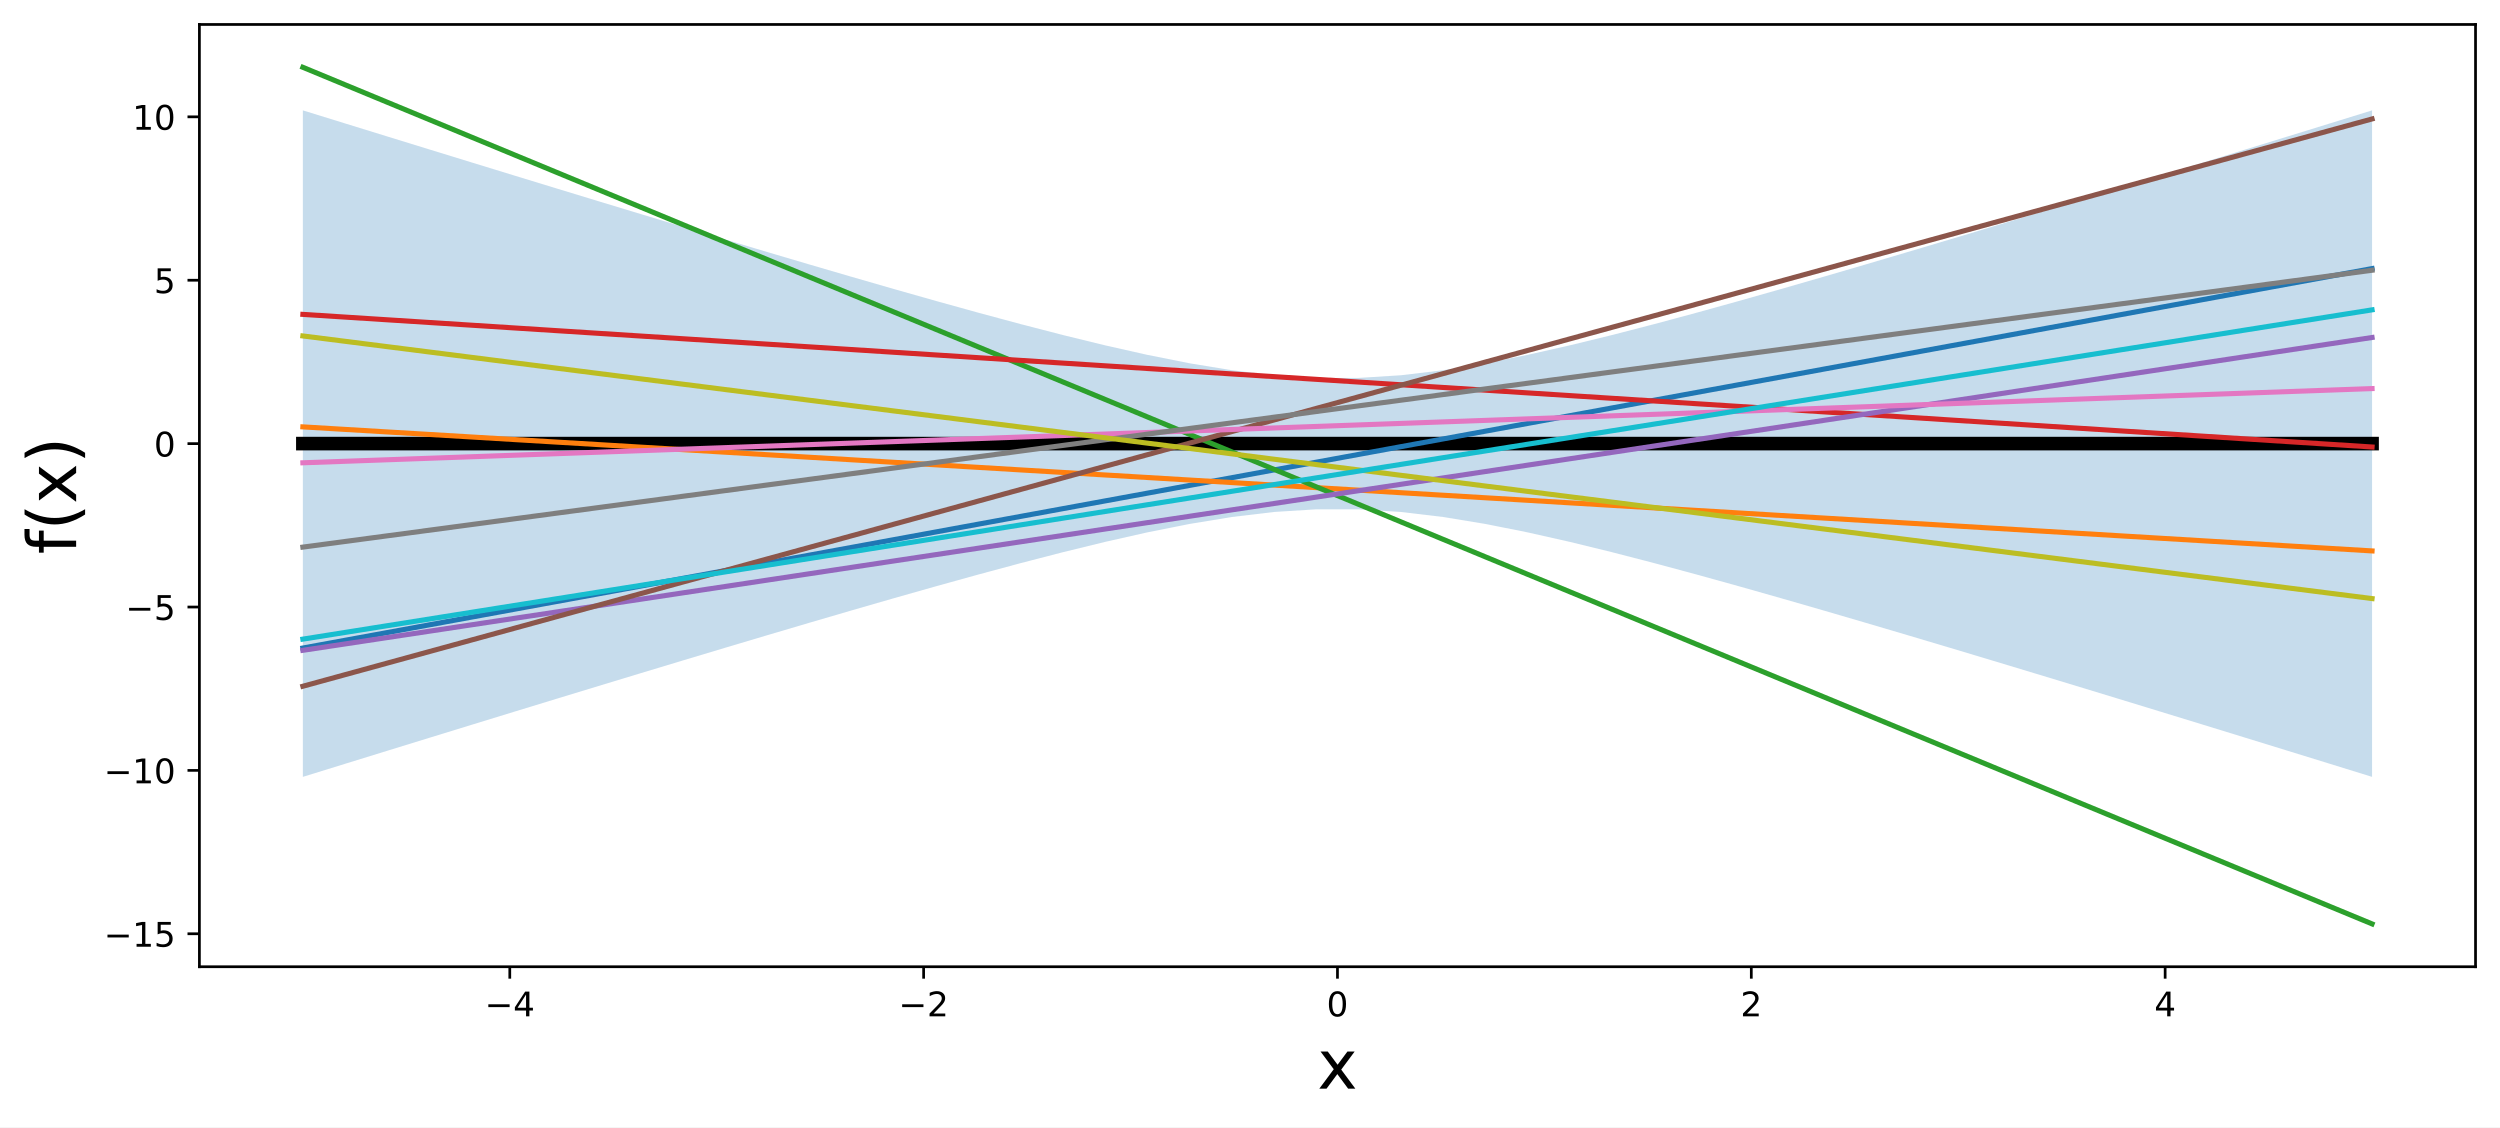
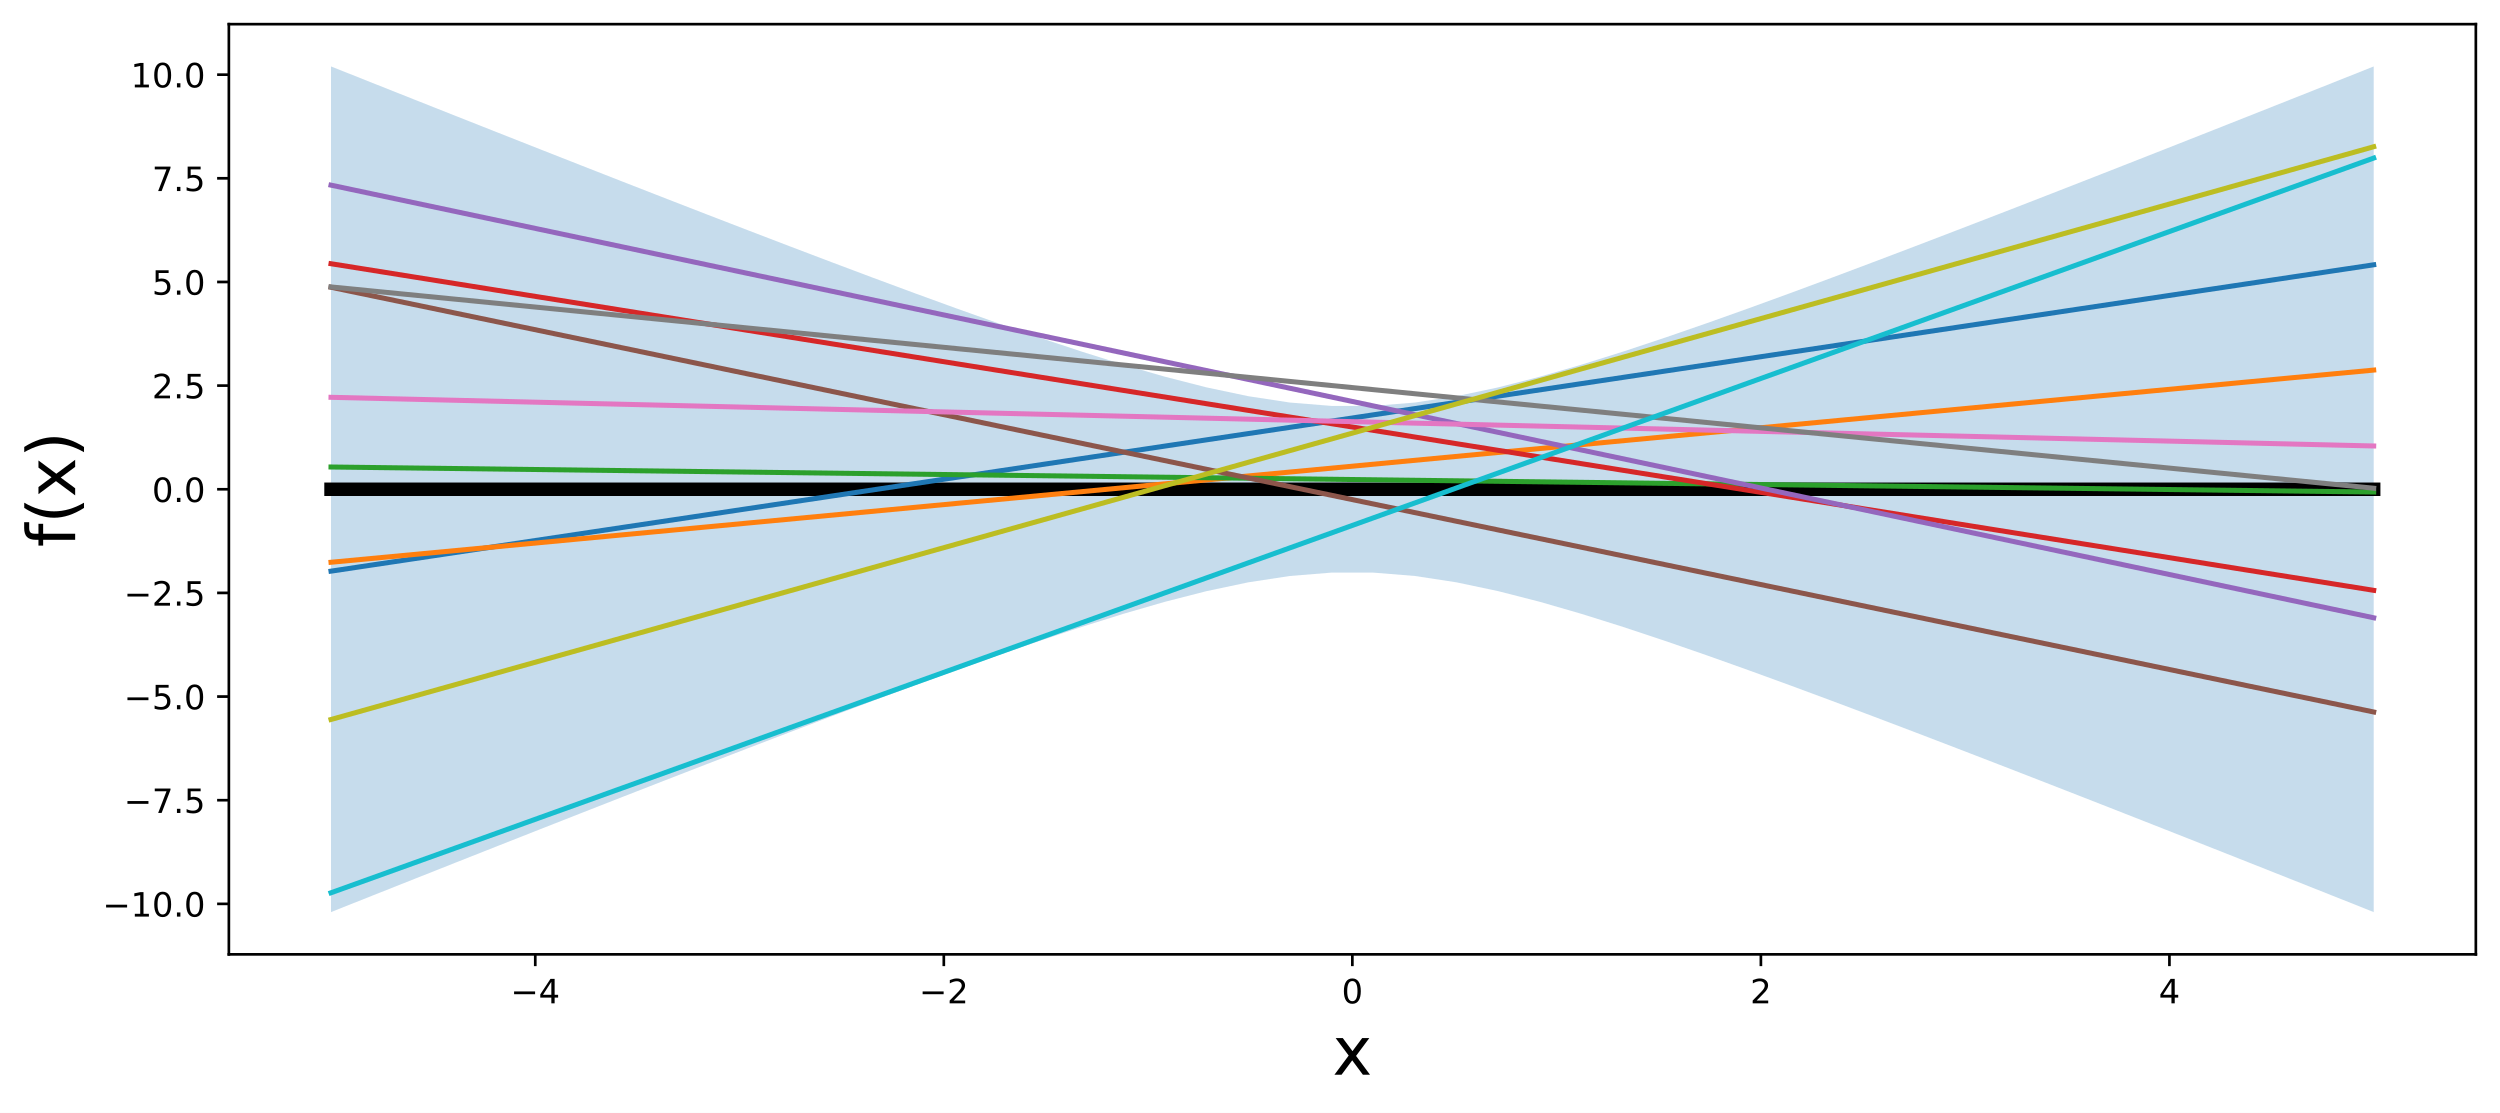
- <svg xmlns="http://www.w3.org/2000/svg" xmlns:xlink="http://www.w3.org/1999/xlink" width="735.461pt" height="331.634pt" viewBox="0 0 735.461 331.634" version="1.1">
+ <svg xmlns="http://www.w3.org/2000/svg" xmlns:xlink="http://www.w3.org/1999/xlink" width="745.002pt" height="331.634pt" viewBox="0 0 745.002 331.634" version="1.1">
  <defs>
    <style type="text/css">*{stroke-linejoin: round; stroke-linecap: butt}</style>
  </defs>
  <g id="figure_1">
    <g id="patch_1">
-       <path d="M 0 331.634  L 735.461 331.634  L 735.461 0  L 0 0  z " style="fill: #ffffff" />
+       <path d="M 0 331.634  L 745.002 331.634  L 745.002 0  L 0 0  z " style="fill: #ffffff" />
    </g>
    <g id="axes_1">
      <g id="patch_2">
-         <path d="M 58.661 284.4  L 728.261 284.4  L 728.261 7.2  L 58.661 7.2  z " style="fill: #ffffff" />
+         <path d="M 68.202 284.4  L 737.802 284.4  L 737.802 7.2  L 68.202 7.2  z " style="fill: #ffffff" />
      </g>
      <g id="PolyCollection_1">
-         <path d="M 89.097 32.467  L 89.097 228.543  L 101.52 224.698  L 113.943 220.861  L 126.366 217.031  L 138.789 213.209  L 151.212 209.398  L 163.635 205.599  L 176.058 201.813  L 188.481 198.043  L 200.904 194.291  L 213.327 190.561  L 225.75 186.858  L 238.173 183.187  L 250.596 179.554  L 263.019 175.971  L 275.442 172.448  L 287.865 169.003  L 300.288 165.658  L 312.711 162.445  L 325.134 159.408  L 337.557 156.61  L 349.98 154.133  L 362.403 152.09  L 374.826 150.612  L 387.249 149.832  L 399.672 149.832  L 412.095 150.612  L 424.518 152.09  L 436.941 154.133  L 449.364 156.61  L 461.787 159.408  L 474.21 162.445  L 486.633 165.658  L 499.056 169.003  L 511.479 172.448  L 523.902 175.971  L 536.326 179.554  L 548.749 183.187  L 561.172 186.858  L 573.595 190.561  L 586.018 194.291  L 598.441 198.043  L 610.864 201.813  L 623.287 205.599  L 635.71 209.398  L 648.133 213.209  L 660.556 217.031  L 672.979 220.861  L 685.402 224.698  L 697.825 228.543  L 697.825 32.467  L 697.825 32.467  L 685.402 36.312  L 672.979 40.149  L 660.556 43.979  L 648.133 47.8  L 635.71 51.612  L 623.287 55.411  L 610.864 59.197  L 598.441 62.967  L 586.018 66.719  L 573.595 70.449  L 561.172 74.152  L 548.749 77.823  L 536.326 81.455  L 523.902 85.039  L 511.479 88.562  L 499.056 92.007  L 486.633 95.352  L 474.21 98.565  L 461.787 101.601  L 449.364 104.4  L 436.941 106.877  L 424.518 108.92  L 412.095 110.397  L 399.672 111.178  L 387.249 111.178  L 374.826 110.397  L 362.403 108.92  L 349.98 106.877  L 337.557 104.4  L 325.134 101.601  L 312.711 98.565  L 300.288 95.352  L 287.865 92.007  L 275.442 88.562  L 263.019 85.039  L 250.596 81.455  L 238.173 77.823  L 225.75 74.152  L 213.327 70.449  L 200.904 66.719  L 188.481 62.967  L 176.058 59.197  L 163.635 55.411  L 151.212 51.612  L 138.789 47.8  L 126.366 43.979  L 113.943 40.149  L 101.52 36.312  L 89.097 32.467  z " clip-path="url(#pb2f8caa918)" style="fill: #1f77b4; fill-opacity: 0.25" />
+         <path d="M 98.638 19.8  L 98.638 271.8  L 111.061 266.859  L 123.484 261.927  L 135.907 257.004  L 148.33 252.093  L 160.753 247.195  L 173.176 242.312  L 185.599 237.446  L 198.022 232.601  L 210.445 227.779  L 222.868 222.986  L 235.291 218.226  L 247.714 213.508  L 260.137 208.839  L 272.56 204.233  L 284.983 199.706  L 297.406 195.278  L 309.829 190.979  L 322.252 186.85  L 334.675 182.947  L 347.098 179.35  L 359.521 176.167  L 371.944 173.541  L 384.367 171.643  L 396.79 170.639  L 409.213 170.639  L 421.636 171.643  L 434.059 173.541  L 446.482 176.167  L 458.905 179.35  L 471.328 182.947  L 483.751 186.85  L 496.174 190.979  L 508.597 195.278  L 521.02 199.706  L 533.443 204.233  L 545.866 208.839  L 558.289 213.508  L 570.712 218.226  L 583.135 222.986  L 595.558 227.779  L 607.981 232.601  L 620.404 237.446  L 632.827 242.312  L 645.25 247.195  L 657.673 252.093  L 670.096 257.004  L 682.519 261.927  L 694.942 266.859  L 707.365 271.8  L 707.365 19.8  L 707.365 19.8  L 694.942 24.741  L 682.519 29.673  L 670.096 34.596  L 657.673 39.507  L 645.25 44.405  L 632.827 49.288  L 620.404 54.154  L 607.981 58.999  L 595.558 63.821  L 583.135 68.614  L 570.712 73.374  L 558.289 78.092  L 545.866 82.761  L 533.443 87.367  L 521.02 91.894  L 508.597 96.322  L 496.174 100.621  L 483.751 104.75  L 471.328 108.653  L 458.905 112.25  L 446.482 115.433  L 434.059 118.059  L 421.636 119.957  L 409.213 120.961  L 396.79 120.961  L 384.367 119.957  L 371.944 118.059  L 359.521 115.433  L 347.098 112.25  L 334.675 108.653  L 322.252 104.75  L 309.829 100.621  L 297.406 96.322  L 284.983 91.894  L 272.56 87.367  L 260.137 82.761  L 247.714 78.092  L 235.291 73.374  L 222.868 68.614  L 210.445 63.821  L 198.022 58.999  L 185.599 54.154  L 173.176 49.288  L 160.753 44.405  L 148.33 39.507  L 135.907 34.596  L 123.484 29.673  L 111.061 24.741  L 98.638 19.8  z " clip-path="url(#pcbc3ac0a60)" style="fill: #1f77b4; fill-opacity: 0.25" />
      </g>
      <g id="matplotlib.axis_1">
        <g id="xtick_1">
          <g id="line2d_1">
            <defs>
-               <path id="m1316b650ab" d="M 0 0  L 0 3.5  " style="stroke: #000000; stroke-width: 0.8" />
+               <path id="m8b1b05fb63" d="M 0 0  L 0 3.5  " style="stroke: #000000; stroke-width: 0.8" />
            </defs>
            <g>
-               <use xlink:href="#m1316b650ab" x="149.97" y="284.4" style="stroke: #000000; stroke-width: 0.8" />
+               <use xlink:href="#m8b1b05fb63" x="159.511" y="284.4" style="stroke: #000000; stroke-width: 0.8" />
            </g>
          </g>
          <g id="text_1">
-             <g transform="translate(142.5989 298.9984) scale(0.1 -0.1)">
+             <g transform="translate(152.1396 298.9984) scale(0.1 -0.1)">
              <defs>
                <path id="DejaVuSans-2212" d="M 678 2272  L 4684 2272  L 4684 1741  L 678 1741  L 678 2272  z " transform="scale(0.015625)" />
                <path id="DejaVuSans-34" d="M 2419 4116  L 825 1625  L 2419 1625  L 2419 4116  z M 2253 4666  L 3047 4666  L 3047 1625  L 3713 1625  L 3713 1100  L 3047 1100  L 3047 0  L 2419 0  L 2419 1100  L 313 1100  L 313 1709  L 2253 4666  z " transform="scale(0.015625)" />
              </defs>
              <use xlink:href="#DejaVuSans-2212" />
              <use xlink:href="#DejaVuSans-34" x="83.789" />
            </g>
          </g>
        </g>
        <g id="xtick_2">
          <g id="line2d_2">
            <g>
-               <use xlink:href="#m1316b650ab" x="271.715" y="284.4" style="stroke: #000000; stroke-width: 0.8" />
+               <use xlink:href="#m8b1b05fb63" x="281.256" y="284.4" style="stroke: #000000; stroke-width: 0.8" />
            </g>
          </g>
          <g id="text_2">
-             <g transform="translate(264.3444 298.9984) scale(0.1 -0.1)">
+             <g transform="translate(273.885 298.9984) scale(0.1 -0.1)">
              <defs>
                <path id="DejaVuSans-32" d="M 1228 531  L 3431 531  L 3431 0  L 469 0  L 469 531  Q 828 903 1448 1529  Q 2069 2156 2228 2338  Q 2531 2678 2651 2914  Q 2772 3150 2772 3378  Q 2772 3750 2511 3984  Q 2250 4219 1831 4219  Q 1534 4219 1204 4116  Q 875 4013 500 3803  L 500 4441  Q 881 4594 1212 4672  Q 1544 4750 1819 4750  Q 2544 4750 2975 4387  Q 3406 4025 3406 3419  Q 3406 3131 3298 2873  Q 3191 2616 2906 2266  Q 2828 2175 2409 1742  Q 1991 1309 1228 531  z " transform="scale(0.015625)" />
              </defs>
              <use xlink:href="#DejaVuSans-2212" />
              <use xlink:href="#DejaVuSans-32" x="83.789" />
            </g>
          </g>
        </g>
        <g id="xtick_3">
          <g id="line2d_3">
            <g>
-               <use xlink:href="#m1316b650ab" x="393.461" y="284.4" style="stroke: #000000; stroke-width: 0.8" />
+               <use xlink:href="#m8b1b05fb63" x="403.002" y="284.4" style="stroke: #000000; stroke-width: 0.8" />
            </g>
          </g>
          <g id="text_3">
-             <g transform="translate(390.2797 298.9984) scale(0.1 -0.1)">
+             <g transform="translate(399.8203 298.9984) scale(0.1 -0.1)">
              <defs>
                <path id="DejaVuSans-30" d="M 2034 4250  Q 1547 4250 1301 3770  Q 1056 3291 1056 2328  Q 1056 1369 1301 889  Q 1547 409 2034 409  Q 2525 409 2770 889  Q 3016 1369 3016 2328  Q 3016 3291 2770 3770  Q 2525 4250 2034 4250  z M 2034 4750  Q 2819 4750 3233 4129  Q 3647 3509 3647 2328  Q 3647 1150 3233 529  Q 2819 -91 2034 -91  Q 1250 -91 836 529  Q 422 1150 422 2328  Q 422 3509 836 4129  Q 1250 4750 2034 4750  z " transform="scale(0.015625)" />
              </defs>
              <use xlink:href="#DejaVuSans-30" />
            </g>
          </g>
        </g>
        <g id="xtick_4">
          <g id="line2d_4">
            <g>
-               <use xlink:href="#m1316b650ab" x="515.206" y="284.4" style="stroke: #000000; stroke-width: 0.8" />
+               <use xlink:href="#m8b1b05fb63" x="524.747" y="284.4" style="stroke: #000000; stroke-width: 0.8" />
            </g>
          </g>
          <g id="text_4">
-             <g transform="translate(512.0251 298.9984) scale(0.1 -0.1)">
+             <g transform="translate(521.5658 298.9984) scale(0.1 -0.1)">
              <use xlink:href="#DejaVuSans-32" />
            </g>
          </g>
        </g>
        <g id="xtick_5">
          <g id="line2d_5">
            <g>
-               <use xlink:href="#m1316b650ab" x="636.952" y="284.4" style="stroke: #000000; stroke-width: 0.8" />
+               <use xlink:href="#m8b1b05fb63" x="646.492" y="284.4" style="stroke: #000000; stroke-width: 0.8" />
            </g>
          </g>
          <g id="text_5">
-             <g transform="translate(633.7706 298.9984) scale(0.1 -0.1)">
+             <g transform="translate(643.3112 298.9984) scale(0.1 -0.1)">
              <use xlink:href="#DejaVuSans-34" />
            </g>
          </g>
        </g>
        <g id="text_6">
-           <g transform="translate(387.5422 320.275) scale(0.2 -0.2)">
+           <g transform="translate(397.0828 320.275) scale(0.2 -0.2)">
            <defs>
              <path id="DejaVuSans-78" d="M 3513 3500  L 2247 1797  L 3578 0  L 2900 0  L 1881 1375  L 863 0  L 184 0  L 1544 1831  L 300 3500  L 978 3500  L 1906 2253  L 2834 3500  L 3513 3500  z " transform="scale(0.015625)" />
            </defs>
            <use xlink:href="#DejaVuSans-78" />
          </g>
        </g>
      </g>
      <g id="matplotlib.axis_2">
        <g id="ytick_1">
          <g id="line2d_6">
            <defs>
-               <path id="m28b101cbf0" d="M 0 0  L -3.5 0  " style="stroke: #000000; stroke-width: 0.8" />
+               <path id="me714976739" d="M 0 0  L -3.5 0  " style="stroke: #000000; stroke-width: 0.8" />
            </defs>
            <g>
-               <use xlink:href="#m28b101cbf0" x="58.661" y="274.706" style="stroke: #000000; stroke-width: 0.8" />
+               <use xlink:href="#me714976739" x="68.202" y="269.353" style="stroke: #000000; stroke-width: 0.8" />
            </g>
          </g>
          <g id="text_7">
-             <g transform="translate(30.55625 278.5051) scale(0.1 -0.1)">
+             <g transform="translate(30.55625 273.1524) scale(0.1 -0.1)">
              <defs>
                <path id="DejaVuSans-31" d="M 794 531  L 1825 531  L 1825 4091  L 703 3866  L 703 4441  L 1819 4666  L 2450 4666  L 2450 531  L 3481 531  L 3481 0  L 794 0  L 794 531  z " transform="scale(0.015625)" />
-                 <path id="DejaVuSans-35" d="M 691 4666  L 3169 4666  L 3169 4134  L 1269 4134  L 1269 2991  Q 1406 3038 1543 3061  Q 1681 3084 1819 3084  Q 2600 3084 3056 2656  Q 3513 2228 3513 1497  Q 3513 744 3044 326  Q 2575 -91 1722 -91  Q 1428 -91 1123 -41  Q 819 9 494 109  L 494 744  Q 775 591 1075 516  Q 1375 441 1709 441  Q 2250 441 2565 725  Q 2881 1009 2881 1497  Q 2881 1984 2565 2268  Q 2250 2553 1709 2553  Q 1456 2553 1204 2497  Q 953 2441 691 2322  L 691 4666  z " transform="scale(0.015625)" />
+                 <path id="DejaVuSans-2e" d="M 684 794  L 1344 794  L 1344 0  L 684 0  L 684 794  z " transform="scale(0.015625)" />
              </defs>
              <use xlink:href="#DejaVuSans-2212" />
              <use xlink:href="#DejaVuSans-31" x="83.789" />
-               <use xlink:href="#DejaVuSans-35" x="147.412" />
+               <use xlink:href="#DejaVuSans-30" x="147.412" />
+               <use xlink:href="#DejaVuSans-2e" x="211.035" />
+               <use xlink:href="#DejaVuSans-30" x="242.822" />
            </g>
          </g>
        </g>
        <g id="ytick_2">
          <g id="line2d_7">
            <g>
-               <use xlink:href="#m28b101cbf0" x="58.661" y="226.639" style="stroke: #000000; stroke-width: 0.8" />
+               <use xlink:href="#me714976739" x="68.202" y="238.465" style="stroke: #000000; stroke-width: 0.8" />
            </g>
          </g>
          <g id="text_8">
-             <g transform="translate(30.55625 230.4381) scale(0.1 -0.1)">
-               <use xlink:href="#DejaVuSans-2212" />
-               <use xlink:href="#DejaVuSans-31" x="83.789" />
-               <use xlink:href="#DejaVuSans-30" x="147.412" />
+             <g transform="translate(36.91875 242.2641) scale(0.1 -0.1)">
+               <defs>
+                 <path id="DejaVuSans-37" d="M 525 4666  L 3525 4666  L 3525 4397  L 1831 0  L 1172 0  L 2766 4134  L 525 4134  L 525 4666  z " transform="scale(0.015625)" />
+                 <path id="DejaVuSans-35" d="M 691 4666  L 3169 4666  L 3169 4134  L 1269 4134  L 1269 2991  Q 1406 3038 1543 3061  Q 1681 3084 1819 3084  Q 2600 3084 3056 2656  Q 3513 2228 3513 1497  Q 3513 744 3044 326  Q 2575 -91 1722 -91  Q 1428 -91 1123 -41  Q 819 9 494 109  L 494 744  Q 775 591 1075 516  Q 1375 441 1709 441  Q 2250 441 2565 725  Q 2881 1009 2881 1497  Q 2881 1984 2565 2268  Q 2250 2553 1709 2553  Q 1456 2553 1204 2497  Q 953 2441 691 2322  L 691 4666  z " transform="scale(0.015625)" />
+               </defs>
+               <use xlink:href="#DejaVuSans-2212" />
+               <use xlink:href="#DejaVuSans-37" x="83.789" />
+               <use xlink:href="#DejaVuSans-2e" x="147.412" />
+               <use xlink:href="#DejaVuSans-35" x="179.199" />
            </g>
          </g>
        </g>
        <g id="ytick_3">
          <g id="line2d_8">
            <g>
-               <use xlink:href="#m28b101cbf0" x="58.661" y="178.572" style="stroke: #000000; stroke-width: 0.8" />
+               <use xlink:href="#me714976739" x="68.202" y="207.577" style="stroke: #000000; stroke-width: 0.8" />
            </g>
          </g>
          <g id="text_9">
-             <g transform="translate(36.91875 182.3712) scale(0.1 -0.1)">
+             <g transform="translate(36.91875 211.3758) scale(0.1 -0.1)">
              <use xlink:href="#DejaVuSans-2212" />
              <use xlink:href="#DejaVuSans-35" x="83.789" />
+               <use xlink:href="#DejaVuSans-2e" x="147.412" />
+               <use xlink:href="#DejaVuSans-30" x="179.199" />
            </g>
          </g>
        </g>
        <g id="ytick_4">
          <g id="line2d_9">
            <g>
-               <use xlink:href="#m28b101cbf0" x="58.661" y="130.505" style="stroke: #000000; stroke-width: 0.8" />
+               <use xlink:href="#me714976739" x="68.202" y="176.688" style="stroke: #000000; stroke-width: 0.8" />
            </g>
          </g>
          <g id="text_10">
-             <g transform="translate(45.29844 134.3042) scale(0.1 -0.1)">
-               <use xlink:href="#DejaVuSans-30" />
+             <g transform="translate(36.91875 180.4875) scale(0.1 -0.1)">
+               <use xlink:href="#DejaVuSans-2212" />
+               <use xlink:href="#DejaVuSans-32" x="83.789" />
+               <use xlink:href="#DejaVuSans-2e" x="147.412" />
+               <use xlink:href="#DejaVuSans-35" x="179.199" />
            </g>
          </g>
        </g>
        <g id="ytick_5">
          <g id="line2d_10">
            <g>
-               <use xlink:href="#m28b101cbf0" x="58.661" y="82.438" style="stroke: #000000; stroke-width: 0.8" />
+               <use xlink:href="#me714976739" x="68.202" y="145.8" style="stroke: #000000; stroke-width: 0.8" />
            </g>
          </g>
          <g id="text_11">
-             <g transform="translate(45.29844 86.23724) scale(0.1 -0.1)">
-               <use xlink:href="#DejaVuSans-35" />
+             <g transform="translate(45.29844 149.5992) scale(0.1 -0.1)">
+               <use xlink:href="#DejaVuSans-30" />
+               <use xlink:href="#DejaVuSans-2e" x="63.623" />
+               <use xlink:href="#DejaVuSans-30" x="95.41" />
            </g>
          </g>
        </g>
        <g id="ytick_6">
          <g id="line2d_11">
            <g>
-               <use xlink:href="#m28b101cbf0" x="58.661" y="34.371" style="stroke: #000000; stroke-width: 0.8" />
+               <use xlink:href="#me714976739" x="68.202" y="114.912" style="stroke: #000000; stroke-width: 0.8" />
            </g>
          </g>
          <g id="text_12">
-             <g transform="translate(38.93594 38.17028) scale(0.1 -0.1)">
+             <g transform="translate(45.29844 118.7109) scale(0.1 -0.1)">
+               <use xlink:href="#DejaVuSans-32" />
+               <use xlink:href="#DejaVuSans-2e" x="63.623" />
+               <use xlink:href="#DejaVuSans-35" x="95.41" />
+             </g>
+           </g>
+         </g>
+         <g id="ytick_7">
+           <g id="line2d_12">
+             <g>
+               <use xlink:href="#me714976739" x="68.202" y="84.023" style="stroke: #000000; stroke-width: 0.8" />
+             </g>
+           </g>
+           <g id="text_13">
+             <g transform="translate(45.29844 87.82264) scale(0.1 -0.1)">
+               <use xlink:href="#DejaVuSans-35" />
+               <use xlink:href="#DejaVuSans-2e" x="63.623" />
+               <use xlink:href="#DejaVuSans-30" x="95.41" />
+             </g>
+           </g>
+         </g>
+         <g id="ytick_8">
+           <g id="line2d_13">
+             <g>
+               <use xlink:href="#me714976739" x="68.202" y="53.135" style="stroke: #000000; stroke-width: 0.8" />
+             </g>
+           </g>
+           <g id="text_14">
+             <g transform="translate(45.29844 56.93435) scale(0.1 -0.1)">
+               <use xlink:href="#DejaVuSans-37" />
+               <use xlink:href="#DejaVuSans-2e" x="63.623" />
+               <use xlink:href="#DejaVuSans-35" x="95.41" />
+             </g>
+           </g>
+         </g>
+         <g id="ytick_9">
+           <g id="line2d_14">
+             <g>
+               <use xlink:href="#me714976739" x="68.202" y="22.247" style="stroke: #000000; stroke-width: 0.8" />
+             </g>
+           </g>
+           <g id="text_15">
+             <g transform="translate(38.93594 26.04605) scale(0.1 -0.1)">
              <use xlink:href="#DejaVuSans-31" />
              <use xlink:href="#DejaVuSans-30" x="63.623" />
-             </g>
-           </g>
-         </g>
-         <g id="text_13">
+               <use xlink:href="#DejaVuSans-2e" x="127.246" />
+               <use xlink:href="#DejaVuSans-30" x="159.033" />
+             </g>
+           </g>
+         </g>
+         <g id="text_16">
          <g transform="translate(22.39688 163.0422) rotate(-90) scale(0.2 -0.2)">
            <defs>
              <path id="DejaVuSans-66" d="M 2375 4863  L 2375 4384  L 1825 4384  Q 1516 4384 1395 4259  Q 1275 4134 1275 3809  L 1275 3500  L 2222 3500  L 2222 3053  L 1275 3053  L 1275 0  L 697 0  L 697 3053  L 147 3053  L 147 3500  L 697 3500  L 697 3744  Q 697 4328 969 4595  Q 1241 4863 1831 4863  L 2375 4863  z " transform="scale(0.015625)" />
              <path id="DejaVuSans-28" d="M 1984 4856  Q 1566 4138 1362 3434  Q 1159 2731 1159 2009  Q 1159 1288 1364 580  Q 1569 -128 1984 -844  L 1484 -844  Q 1016 -109 783 600  Q 550 1309 550 2009  Q 550 2706 781 3412  Q 1013 4119 1484 4856  L 1984 4856  z " transform="scale(0.015625)" />
              <path id="DejaVuSans-29" d="M 513 4856  L 1013 4856  Q 1481 4119 1714 3412  Q 1947 2706 1947 2009  Q 1947 1309 1714 600  Q 1481 -109 1013 -844  L 513 -844  Q 928 -128 1133 580  Q 1338 1288 1338 2009  Q 1338 2731 1133 3434  Q 928 4138 513 4856  z " transform="scale(0.015625)" />
            </defs>
            <use xlink:href="#DejaVuSans-66" />
            <use xlink:href="#DejaVuSans-28" x="35.205" />
            <use xlink:href="#DejaVuSans-78" x="74.219" />
            <use xlink:href="#DejaVuSans-29" x="133.398" />
          </g>
        </g>
      </g>
-       <g id="line2d_12">
-         <path d="M 89.097 130.505  L 101.52 130.505  L 113.943 130.505  L 126.366 130.505  L 138.789 130.505  L 151.212 130.505  L 163.635 130.505  L 176.058 130.505  L 188.481 130.505  L 200.904 130.505  L 213.327 130.505  L 225.75 130.505  L 238.173 130.505  L 250.596 130.505  L 263.019 130.505  L 275.442 130.505  L 287.865 130.505  L 300.288 130.505  L 312.711 130.505  L 325.134 130.505  L 337.557 130.505  L 349.98 130.505  L 362.403 130.505  L 374.826 130.505  L 387.249 130.505  L 399.672 130.505  L 412.095 130.505  L 424.518 130.505  L 436.941 130.505  L 449.364 130.505  L 461.787 130.505  L 474.21 130.505  L 486.633 130.505  L 499.056 130.505  L 511.479 130.505  L 523.902 130.505  L 536.326 130.505  L 548.749 130.505  L 561.172 130.505  L 573.595 130.505  L 586.018 130.505  L 598.441 130.505  L 610.864 130.505  L 623.287 130.505  L 635.71 130.505  L 648.133 130.505  L 660.556 130.505  L 672.979 130.505  L 685.402 130.505  L 697.825 130.505  " clip-path="url(#pb2f8caa918)" style="fill: none; stroke: #000000; stroke-width: 4; stroke-linecap: square" />
-       </g>
-       <g id="line2d_13">
-         <path d="M 89.097 190.641  L 101.52 188.363  L 113.943 186.085  L 126.366 183.806  L 138.789 181.528  L 151.212 179.25  L 163.635 176.972  L 176.058 174.693  L 188.481 172.415  L 200.904 170.137  L 213.327 167.859  L 225.75 165.581  L 238.173 163.302  L 250.596 161.024  L 263.019 158.746  L 275.442 156.468  L 287.865 154.189  L 300.288 151.911  L 312.711 149.633  L 325.134 147.355  L 337.557 145.077  L 349.98 142.798  L 362.403 140.52  L 374.826 138.242  L 387.249 135.964  L 399.672 133.685  L 412.095 131.407  L 424.518 129.129  L 436.941 126.851  L 449.364 124.573  L 461.787 122.294  L 474.21 120.016  L 486.633 117.738  L 499.056 115.46  L 511.479 113.181  L 523.902 110.903  L 536.326 108.625  L 548.749 106.347  L 561.172 104.069  L 573.595 101.79  L 586.018 99.512  L 598.441 97.234  L 610.864 94.956  L 623.287 92.677  L 635.71 90.399  L 648.133 88.121  L 660.556 85.843  L 672.979 83.565  L 685.402 81.286  L 697.825 79.008  " clip-path="url(#pb2f8caa918)" style="fill: none; stroke: #1f77b4; stroke-width: 1.5; stroke-linecap: square" />
-       </g>
-       <g id="line2d_14">
-         <path d="M 89.097 125.581  L 101.52 126.326  L 113.943 127.071  L 126.366 127.815  L 138.789 128.56  L 151.212 129.305  L 163.635 130.05  L 176.058 130.794  L 188.481 131.539  L 200.904 132.284  L 213.327 133.029  L 225.75 133.773  L 238.173 134.518  L 250.596 135.263  L 263.019 136.007  L 275.442 136.752  L 287.865 137.497  L 300.288 138.242  L 312.711 138.986  L 325.134 139.731  L 337.557 140.476  L 349.98 141.221  L 362.403 141.965  L 374.826 142.71  L 387.249 143.455  L 399.672 144.199  L 412.095 144.944  L 424.518 145.689  L 436.941 146.434  L 449.364 147.178  L 461.787 147.923  L 474.21 148.668  L 486.633 149.413  L 499.056 150.157  L 511.479 150.902  L 523.902 151.647  L 536.326 152.391  L 548.749 153.136  L 561.172 153.881  L 573.595 154.626  L 586.018 155.37  L 598.441 156.115  L 610.864 156.86  L 623.287 157.605  L 635.71 158.349  L 648.133 159.094  L 660.556 159.839  L 672.979 160.583  L 685.402 161.328  L 697.825 162.073  " clip-path="url(#pb2f8caa918)" style="fill: none; stroke: #ff7f0e; stroke-width: 1.5; stroke-linecap: square" />
-       </g>
      <g id="line2d_15">
-         <path d="M 89.097 19.8  L 101.52 24.943  L 113.943 30.086  L 126.366 35.229  L 138.789 40.371  L 151.212 45.514  L 163.635 50.657  L 176.058 55.8  L 188.481 60.943  L 200.904 66.086  L 213.327 71.229  L 225.75 76.371  L 238.173 81.514  L 250.596 86.657  L 263.019 91.8  L 275.442 96.943  L 287.865 102.086  L 300.288 107.229  L 312.711 112.371  L 325.134 117.514  L 337.557 122.657  L 349.98 127.8  L 362.403 132.943  L 374.826 138.086  L 387.249 143.229  L 399.672 148.371  L 412.095 153.514  L 424.518 158.657  L 436.941 163.8  L 449.364 168.943  L 461.787 174.086  L 474.21 179.229  L 486.633 184.371  L 499.056 189.514  L 511.479 194.657  L 523.902 199.8  L 536.326 204.943  L 548.749 210.086  L 561.172 215.229  L 573.595 220.371  L 586.018 225.514  L 598.441 230.657  L 610.864 235.8  L 623.287 240.943  L 635.71 246.086  L 648.133 251.229  L 660.556 256.371  L 672.979 261.514  L 685.402 266.657  L 697.825 271.8  " clip-path="url(#pb2f8caa918)" style="fill: none; stroke: #2ca02c; stroke-width: 1.5; stroke-linecap: square" />
+         <path d="M 98.638 145.8  L 111.061 145.8  L 123.484 145.8  L 135.907 145.8  L 148.33 145.8  L 160.753 145.8  L 173.176 145.8  L 185.599 145.8  L 198.022 145.8  L 210.445 145.8  L 222.868 145.8  L 235.291 145.8  L 247.714 145.8  L 260.137 145.8  L 272.56 145.8  L 284.983 145.8  L 297.406 145.8  L 309.829 145.8  L 322.252 145.8  L 334.675 145.8  L 347.098 145.8  L 359.521 145.8  L 371.944 145.8  L 384.367 145.8  L 396.79 145.8  L 409.213 145.8  L 421.636 145.8  L 434.059 145.8  L 446.482 145.8  L 458.905 145.8  L 471.328 145.8  L 483.751 145.8  L 496.174 145.8  L 508.597 145.8  L 521.02 145.8  L 533.443 145.8  L 545.866 145.8  L 558.289 145.8  L 570.712 145.8  L 583.135 145.8  L 595.558 145.8  L 607.981 145.8  L 620.404 145.8  L 632.827 145.8  L 645.25 145.8  L 657.673 145.8  L 670.096 145.8  L 682.519 145.8  L 694.942 145.8  L 707.365 145.8  " clip-path="url(#pcbc3ac0a60)" style="fill: none; stroke: #000000; stroke-width: 4; stroke-linecap: square" />
      </g>
      <g id="line2d_16">
-         <path d="M 89.097 92.487  L 101.52 93.284  L 113.943 94.08  L 126.366 94.876  L 138.789 95.672  L 151.212 96.469  L 163.635 97.265  L 176.058 98.061  L 188.481 98.857  L 200.904 99.654  L 213.327 100.45  L 225.75 101.246  L 238.173 102.042  L 250.596 102.838  L 263.019 103.635  L 275.442 104.431  L 287.865 105.227  L 300.288 106.023  L 312.711 106.82  L 325.134 107.616  L 337.557 108.412  L 349.98 109.208  L 362.403 110.005  L 374.826 110.801  L 387.249 111.597  L 399.672 112.393  L 412.095 113.19  L 424.518 113.986  L 436.941 114.782  L 449.364 115.578  L 461.787 116.375  L 474.21 117.171  L 486.633 117.967  L 499.056 118.763  L 511.479 119.559  L 523.902 120.356  L 536.326 121.152  L 548.749 121.948  L 561.172 122.744  L 573.595 123.541  L 586.018 124.337  L 598.441 125.133  L 610.864 125.929  L 623.287 126.726  L 635.71 127.522  L 648.133 128.318  L 660.556 129.114  L 672.979 129.911  L 685.402 130.707  L 697.825 131.503  " clip-path="url(#pb2f8caa918)" style="fill: none; stroke: #d62728; stroke-width: 1.5; stroke-linecap: square" />
+         <path d="M 98.638 170.203  L 111.061 168.34  L 123.484 166.477  L 135.907 164.614  L 148.33 162.751  L 160.753 160.888  L 173.176 159.024  L 185.599 157.161  L 198.022 155.298  L 210.445 153.435  L 222.868 151.572  L 235.291 149.709  L 247.714 147.845  L 260.137 145.982  L 272.56 144.119  L 284.983 142.256  L 297.406 140.393  L 309.829 138.53  L 322.252 136.666  L 334.675 134.803  L 347.098 132.94  L 359.521 131.077  L 371.944 129.214  L 384.367 127.351  L 396.79 125.487  L 409.213 123.624  L 421.636 121.761  L 434.059 119.898  L 446.482 118.035  L 458.905 116.172  L 471.328 114.308  L 483.751 112.445  L 496.174 110.582  L 508.597 108.719  L 521.02 106.856  L 533.443 104.993  L 545.866 103.129  L 558.289 101.266  L 570.712 99.403  L 583.135 97.54  L 595.558 95.677  L 607.981 93.814  L 620.404 91.95  L 632.827 90.087  L 645.25 88.224  L 657.673 86.361  L 670.096 84.498  L 682.519 82.635  L 694.942 80.771  L 707.365 78.908  " clip-path="url(#pcbc3ac0a60)" style="fill: none; stroke: #1f77b4; stroke-width: 1.5; stroke-linecap: square" />
      </g>
      <g id="line2d_17">
-         <path d="M 89.097 191.314  L 101.52 189.436  L 113.943 187.558  L 126.366 185.68  L 138.789 183.801  L 151.212 181.923  L 163.635 180.045  L 176.058 178.167  L 188.481 176.289  L 200.904 174.41  L 213.327 172.532  L 225.75 170.654  L 238.173 168.776  L 250.596 166.897  L 263.019 165.019  L 275.442 163.141  L 287.865 161.263  L 300.288 159.385  L 312.711 157.506  L 325.134 155.628  L 337.557 153.75  L 349.98 151.872  L 362.403 149.993  L 374.826 148.115  L 387.249 146.237  L 399.672 144.359  L 412.095 142.481  L 424.518 140.602  L 436.941 138.724  L 449.364 136.846  L 461.787 134.968  L 474.21 133.089  L 486.633 131.211  L 499.056 129.333  L 511.479 127.455  L 523.902 125.577  L 536.326 123.698  L 548.749 121.82  L 561.172 119.942  L 573.595 118.064  L 586.018 116.185  L 598.441 114.307  L 610.864 112.429  L 623.287 110.551  L 635.71 108.673  L 648.133 106.794  L 660.556 104.916  L 672.979 103.038  L 685.402 101.16  L 697.825 99.281  " clip-path="url(#pb2f8caa918)" style="fill: none; stroke: #9467bd; stroke-width: 1.5; stroke-linecap: square" />
+         <path d="M 98.638 167.557  L 111.061 166.388  L 123.484 165.219  L 135.907 164.051  L 148.33 162.882  L 160.753 161.713  L 173.176 160.544  L 185.599 159.375  L 198.022 158.206  L 210.445 157.037  L 222.868 155.868  L 235.291 154.7  L 247.714 153.531  L 260.137 152.362  L 272.56 151.193  L 284.983 150.024  L 297.406 148.855  L 309.829 147.686  L 322.252 146.517  L 334.675 145.349  L 347.098 144.18  L 359.521 143.011  L 371.944 141.842  L 384.367 140.673  L 396.79 139.504  L 409.213 138.335  L 421.636 137.166  L 434.059 135.998  L 446.482 134.829  L 458.905 133.66  L 471.328 132.491  L 483.751 131.322  L 496.174 130.153  L 508.597 128.984  L 521.02 127.815  L 533.443 126.647  L 545.866 125.478  L 558.289 124.309  L 570.712 123.14  L 583.135 121.971  L 595.558 120.802  L 607.981 119.633  L 620.404 118.464  L 632.827 117.296  L 645.25 116.127  L 657.673 114.958  L 670.096 113.789  L 682.519 112.62  L 694.942 111.451  L 707.365 110.282  " clip-path="url(#pcbc3ac0a60)" style="fill: none; stroke: #ff7f0e; stroke-width: 1.5; stroke-linecap: square" />
      </g>
      <g id="line2d_18">
-         <path d="M 89.097 201.882  L 101.52 198.476  L 113.943 195.07  L 126.366 191.664  L 138.789 188.259  L 151.212 184.853  L 163.635 181.447  L 176.058 178.041  L 188.481 174.635  L 200.904 171.229  L 213.327 167.823  L 225.75 164.417  L 238.173 161.011  L 250.596 157.605  L 263.019 154.199  L 275.442 150.793  L 287.865 147.387  L 300.288 143.981  L 312.711 140.575  L 325.134 137.169  L 337.557 133.763  L 349.98 130.357  L 362.403 126.951  L 374.826 123.545  L 387.249 120.139  L 399.672 116.733  L 412.095 113.327  L 424.518 109.921  L 436.941 106.515  L 449.364 103.109  L 461.787 99.703  L 474.21 96.297  L 486.633 92.891  L 499.056 89.485  L 511.479 86.079  L 523.902 82.673  L 536.326 79.267  L 548.749 75.861  L 561.172 72.455  L 573.595 69.049  L 586.018 65.643  L 598.441 62.237  L 610.864 58.831  L 623.287 55.425  L 635.71 52.019  L 648.133 48.613  L 660.556 45.207  L 672.979 41.801  L 685.402 38.395  L 697.825 34.989  " clip-path="url(#pb2f8caa918)" style="fill: none; stroke: #8c564b; stroke-width: 1.5; stroke-linecap: square" />
+         <path d="M 98.638 139.166  L 111.061 139.319  L 123.484 139.471  L 135.907 139.623  L 148.33 139.775  L 160.753 139.927  L 173.176 140.08  L 185.599 140.232  L 198.022 140.384  L 210.445 140.536  L 222.868 140.689  L 235.291 140.841  L 247.714 140.993  L 260.137 141.145  L 272.56 141.297  L 284.983 141.45  L 297.406 141.602  L 309.829 141.754  L 322.252 141.906  L 334.675 142.059  L 347.098 142.211  L 359.521 142.363  L 371.944 142.515  L 384.367 142.667  L 396.79 142.82  L 409.213 142.972  L 421.636 143.124  L 434.059 143.276  L 446.482 143.429  L 458.905 143.581  L 471.328 143.733  L 483.751 143.885  L 496.174 144.037  L 508.597 144.19  L 521.02 144.342  L 533.443 144.494  L 545.866 144.646  L 558.289 144.799  L 570.712 144.951  L 583.135 145.103  L 595.558 145.255  L 607.981 145.407  L 620.404 145.56  L 632.827 145.712  L 645.25 145.864  L 657.673 146.016  L 670.096 146.169  L 682.519 146.321  L 694.942 146.473  L 707.365 146.625  " clip-path="url(#pcbc3ac0a60)" style="fill: none; stroke: #2ca02c; stroke-width: 1.5; stroke-linecap: square" />
      </g>
      <g id="line2d_19">
-         <path d="M 89.097 136.147  L 101.52 135.702  L 113.943 135.256  L 126.366 134.811  L 138.789 134.365  L 151.212 133.919  L 163.635 133.474  L 176.058 133.028  L 188.481 132.583  L 200.904 132.137  L 213.327 131.692  L 225.75 131.246  L 238.173 130.801  L 250.596 130.355  L 263.019 129.909  L 275.442 129.464  L 287.865 129.018  L 300.288 128.573  L 312.711 128.127  L 325.134 127.682  L 337.557 127.236  L 349.98 126.791  L 362.403 126.345  L 374.826 125.899  L 387.249 125.454  L 399.672 125.008  L 412.095 124.563  L 424.518 124.117  L 436.941 123.672  L 449.364 123.226  L 461.787 122.781  L 474.21 122.335  L 486.633 121.89  L 499.056 121.444  L 511.479 120.998  L 523.902 120.553  L 536.326 120.107  L 548.749 119.662  L 561.172 119.216  L 573.595 118.771  L 586.018 118.325  L 598.441 117.88  L 610.864 117.434  L 623.287 116.988  L 635.71 116.543  L 648.133 116.097  L 660.556 115.652  L 672.979 115.206  L 685.402 114.761  L 697.825 114.315  " clip-path="url(#pb2f8caa918)" style="fill: none; stroke: #e377c2; stroke-width: 1.5; stroke-linecap: square" />
+         <path d="M 98.638 78.589  L 111.061 80.575  L 123.484 82.561  L 135.907 84.548  L 148.33 86.534  L 160.753 88.521  L 173.176 90.507  L 185.599 92.493  L 198.022 94.48  L 210.445 96.466  L 222.868 98.453  L 235.291 100.439  L 247.714 102.426  L 260.137 104.412  L 272.56 106.398  L 284.983 108.385  L 297.406 110.371  L 309.829 112.358  L 322.252 114.344  L 334.675 116.331  L 347.098 118.317  L 359.521 120.303  L 371.944 122.29  L 384.367 124.276  L 396.79 126.263  L 409.213 128.249  L 421.636 130.235  L 434.059 132.222  L 446.482 134.208  L 458.905 136.195  L 471.328 138.181  L 483.751 140.168  L 496.174 142.154  L 508.597 144.14  L 521.02 146.127  L 533.443 148.113  L 545.866 150.1  L 558.289 152.086  L 570.712 154.072  L 583.135 156.059  L 595.558 158.045  L 607.981 160.032  L 620.404 162.018  L 632.827 164.005  L 645.25 165.991  L 657.673 167.977  L 670.096 169.964  L 682.519 171.95  L 694.942 173.937  L 707.365 175.923  " clip-path="url(#pcbc3ac0a60)" style="fill: none; stroke: #d62728; stroke-width: 1.5; stroke-linecap: square" />
      </g>
      <g id="line2d_20">
-         <path d="M 89.097 160.952  L 101.52 159.29  L 113.943 157.628  L 126.366 155.966  L 138.789 154.304  L 151.212 152.642  L 163.635 150.979  L 176.058 149.317  L 188.481 147.655  L 200.904 145.993  L 213.327 144.331  L 225.75 142.669  L 238.173 141.007  L 250.596 139.344  L 263.019 137.682  L 275.442 136.02  L 287.865 134.358  L 300.288 132.696  L 312.711 131.034  L 325.134 129.372  L 337.557 127.71  L 349.98 126.047  L 362.403 124.385  L 374.826 122.723  L 387.249 121.061  L 399.672 119.399  L 412.095 117.737  L 424.518 116.075  L 436.941 114.412  L 449.364 112.75  L 461.787 111.088  L 474.21 109.426  L 486.633 107.764  L 499.056 106.102  L 511.479 104.44  L 523.902 102.777  L 536.326 101.115  L 548.749 99.453  L 561.172 97.791  L 573.595 96.129  L 586.018 94.467  L 598.441 92.805  L 610.864 91.142  L 623.287 89.48  L 635.71 87.818  L 648.133 86.156  L 660.556 84.494  L 672.979 82.832  L 685.402 81.17  L 697.825 79.507  " clip-path="url(#pb2f8caa918)" style="fill: none; stroke: #7f7f7f; stroke-width: 1.5; stroke-linecap: square" />
+         <path d="M 98.638 55.176  L 111.061 57.807  L 123.484 60.438  L 135.907 63.069  L 148.33 65.7  L 160.753 68.332  L 173.176 70.963  L 185.599 73.594  L 198.022 76.225  L 210.445 78.857  L 222.868 81.488  L 235.291 84.119  L 247.714 86.75  L 260.137 89.382  L 272.56 92.013  L 284.983 94.644  L 297.406 97.275  L 309.829 99.907  L 322.252 102.538  L 334.675 105.169  L 347.098 107.8  L 359.521 110.431  L 371.944 113.063  L 384.367 115.694  L 396.79 118.325  L 409.213 120.956  L 421.636 123.588  L 434.059 126.219  L 446.482 128.85  L 458.905 131.481  L 471.328 134.113  L 483.751 136.744  L 496.174 139.375  L 508.597 142.006  L 521.02 144.638  L 533.443 147.269  L 545.866 149.9  L 558.289 152.531  L 570.712 155.163  L 583.135 157.794  L 595.558 160.425  L 607.981 163.056  L 620.404 165.687  L 632.827 168.319  L 645.25 170.95  L 657.673 173.581  L 670.096 176.212  L 682.519 178.844  L 694.942 181.475  L 707.365 184.106  " clip-path="url(#pcbc3ac0a60)" style="fill: none; stroke: #9467bd; stroke-width: 1.5; stroke-linecap: square" />
      </g>
      <g id="line2d_21">
-         <path d="M 89.097 98.831  L 101.52 100.407  L 113.943 101.984  L 126.366 103.561  L 138.789 105.138  L 151.212 106.715  L 163.635 108.291  L 176.058 109.868  L 188.481 111.445  L 200.904 113.022  L 213.327 114.598  L 225.75 116.175  L 238.173 117.752  L 250.596 119.329  L 263.019 120.905  L 275.442 122.482  L 287.865 124.059  L 300.288 125.636  L 312.711 127.212  L 325.134 128.789  L 337.557 130.366  L 349.98 131.943  L 362.403 133.519  L 374.826 135.096  L 387.249 136.673  L 399.672 138.25  L 412.095 139.826  L 424.518 141.403  L 436.941 142.98  L 449.364 144.557  L 461.787 146.134  L 474.21 147.71  L 486.633 149.287  L 499.056 150.864  L 511.479 152.441  L 523.902 154.017  L 536.326 155.594  L 548.749 157.171  L 561.172 158.748  L 573.595 160.324  L 586.018 161.901  L 598.441 163.478  L 610.864 165.055  L 623.287 166.631  L 635.71 168.208  L 648.133 169.785  L 660.556 171.362  L 672.979 172.938  L 685.402 174.515  L 697.825 176.092  " clip-path="url(#pb2f8caa918)" style="fill: none; stroke: #bcbd22; stroke-width: 1.5; stroke-linecap: square" />
+         <path d="M 98.638 85.606  L 111.061 88.189  L 123.484 90.772  L 135.907 93.355  L 148.33 95.938  L 160.753 98.521  L 173.176 101.104  L 185.599 103.687  L 198.022 106.27  L 210.445 108.853  L 222.868 111.437  L 235.291 114.02  L 247.714 116.603  L 260.137 119.186  L 272.56 121.769  L 284.983 124.352  L 297.406 126.935  L 309.829 129.518  L 322.252 132.101  L 334.675 134.684  L 347.098 137.267  L 359.521 139.85  L 371.944 142.433  L 384.367 145.016  L 396.79 147.599  L 409.213 150.182  L 421.636 152.765  L 434.059 155.348  L 446.482 157.932  L 458.905 160.515  L 471.328 163.098  L 483.751 165.681  L 496.174 168.264  L 508.597 170.847  L 521.02 173.43  L 533.443 176.013  L 545.866 178.596  L 558.289 181.179  L 570.712 183.762  L 583.135 186.345  L 595.558 188.928  L 607.981 191.511  L 620.404 194.094  L 632.827 196.677  L 645.25 199.26  L 657.673 201.843  L 670.096 204.427  L 682.519 207.01  L 694.942 209.593  L 707.365 212.176  " clip-path="url(#pcbc3ac0a60)" style="fill: none; stroke: #8c564b; stroke-width: 1.5; stroke-linecap: square" />
      </g>
      <g id="line2d_22">
-         <path d="M 89.097 188.023  L 101.52 186.046  L 113.943 184.069  L 126.366 182.092  L 138.789 180.115  L 151.212 178.138  L 163.635 176.161  L 176.058 174.184  L 188.481 172.207  L 200.904 170.23  L 213.327 168.253  L 225.75 166.277  L 238.173 164.3  L 250.596 162.323  L 263.019 160.346  L 275.442 158.369  L 287.865 156.392  L 300.288 154.415  L 312.711 152.438  L 325.134 150.461  L 337.557 148.484  L 349.98 146.507  L 362.403 144.53  L 374.826 142.553  L 387.249 140.576  L 399.672 138.599  L 412.095 136.622  L 424.518 134.645  L 436.941 132.668  L 449.364 130.691  L 461.787 128.714  L 474.21 126.737  L 486.633 124.76  L 499.056 122.783  L 511.479 120.806  L 523.902 118.829  L 536.326 116.852  L 548.749 114.875  L 561.172 112.898  L 573.595 110.921  L 586.018 108.944  L 598.441 106.967  L 610.864 104.99  L 623.287 103.013  L 635.71 101.036  L 648.133 99.059  L 660.556 97.082  L 672.979 95.105  L 685.402 93.128  L 697.825 91.151  " clip-path="url(#pb2f8caa918)" style="fill: none; stroke: #17becf; stroke-width: 1.5; stroke-linecap: square" />
+         <path d="M 98.638 118.398  L 111.061 118.694  L 123.484 118.99  L 135.907 119.286  L 148.33 119.582  L 160.753 119.878  L 173.176 120.174  L 185.599 120.47  L 198.022 120.766  L 210.445 121.062  L 222.868 121.358  L 235.291 121.654  L 247.714 121.95  L 260.137 122.246  L 272.56 122.542  L 284.983 122.838  L 297.406 123.134  L 309.829 123.43  L 322.252 123.726  L 334.675 124.022  L 347.098 124.318  L 359.521 124.614  L 371.944 124.91  L 384.367 125.206  L 396.79 125.502  L 409.213 125.798  L 421.636 126.094  L 434.059 126.39  L 446.482 126.686  L 458.905 126.982  L 471.328 127.278  L 483.751 127.574  L 496.174 127.87  L 508.597 128.166  L 521.02 128.462  L 533.443 128.758  L 545.866 129.054  L 558.289 129.35  L 570.712 129.646  L 583.135 129.942  L 595.558 130.238  L 607.981 130.534  L 620.404 130.83  L 632.827 131.126  L 645.25 131.422  L 657.673 131.718  L 670.096 132.014  L 682.519 132.31  L 694.942 132.606  L 707.365 132.902  " clip-path="url(#pcbc3ac0a60)" style="fill: none; stroke: #e377c2; stroke-width: 1.5; stroke-linecap: square" />
+       </g>
+       <g id="line2d_23">
+         <path d="M 98.638 85.506  L 111.061 86.73  L 123.484 87.955  L 135.907 89.179  L 148.33 90.403  L 160.753 91.627  L 173.176 92.851  L 185.599 94.076  L 198.022 95.3  L 210.445 96.524  L 222.868 97.748  L 235.291 98.972  L 247.714 100.197  L 260.137 101.421  L 272.56 102.645  L 284.983 103.869  L 297.406 105.093  L 309.829 106.317  L 322.252 107.542  L 334.675 108.766  L 347.098 109.99  L 359.521 111.214  L 371.944 112.438  L 384.367 113.663  L 396.79 114.887  L 409.213 116.111  L 421.636 117.335  L 434.059 118.559  L 446.482 119.784  L 458.905 121.008  L 471.328 122.232  L 483.751 123.456  L 496.174 124.68  L 508.597 125.904  L 521.02 127.129  L 533.443 128.353  L 545.866 129.577  L 558.289 130.801  L 570.712 132.025  L 583.135 133.25  L 595.558 134.474  L 607.981 135.698  L 620.404 136.922  L 632.827 138.146  L 645.25 139.371  L 657.673 140.595  L 670.096 141.819  L 682.519 143.043  L 694.942 144.267  L 707.365 145.491  " clip-path="url(#pcbc3ac0a60)" style="fill: none; stroke: #7f7f7f; stroke-width: 1.5; stroke-linecap: square" />
+       </g>
+       <g id="line2d_24">
+         <path d="M 98.638 214.406  L 111.061 210.923  L 123.484 207.44  L 135.907 203.957  L 148.33 200.473  L 160.753 196.99  L 173.176 193.507  L 185.599 190.024  L 198.022 186.54  L 210.445 183.057  L 222.868 179.574  L 235.291 176.091  L 247.714 172.607  L 260.137 169.124  L 272.56 165.641  L 284.983 162.158  L 297.406 158.674  L 309.829 155.191  L 322.252 151.708  L 334.675 148.225  L 347.098 144.741  L 359.521 141.258  L 371.944 137.775  L 384.367 134.291  L 396.79 130.808  L 409.213 127.325  L 421.636 123.842  L 434.059 120.358  L 446.482 116.875  L 458.905 113.392  L 471.328 109.909  L 483.751 106.425  L 496.174 102.942  L 508.597 99.459  L 521.02 95.976  L 533.443 92.492  L 545.866 89.009  L 558.289 85.526  L 570.712 82.043  L 583.135 78.559  L 595.558 75.076  L 607.981 71.593  L 620.404 68.11  L 632.827 64.626  L 645.25 61.143  L 657.673 57.66  L 670.096 54.177  L 682.519 50.693  L 694.942 47.21  L 707.365 43.727  " clip-path="url(#pcbc3ac0a60)" style="fill: none; stroke: #bcbd22; stroke-width: 1.5; stroke-linecap: square" />
+       </g>
+       <g id="line2d_25">
+         <path d="M 98.638 266.047  L 111.061 261.578  L 123.484 257.11  L 135.907 252.642  L 148.33 248.173  L 160.753 243.705  L 173.176 239.237  L 185.599 234.768  L 198.022 230.3  L 210.445 225.832  L 222.868 221.363  L 235.291 216.895  L 247.714 212.427  L 260.137 207.958  L 272.56 203.49  L 284.983 199.022  L 297.406 194.553  L 309.829 190.085  L 322.252 185.617  L 334.675 181.148  L 347.098 176.68  L 359.521 172.212  L 371.944 167.743  L 384.367 163.275  L 396.79 158.807  L 409.213 154.338  L 421.636 149.87  L 434.059 145.402  L 446.482 140.933  L 458.905 136.465  L 471.328 131.997  L 483.751 127.528  L 496.174 123.06  L 508.597 118.592  L 521.02 114.123  L 533.443 109.655  L 545.866 105.187  L 558.289 100.718  L 570.712 96.25  L 583.135 91.782  L 595.558 87.313  L 607.981 82.845  L 620.404 78.377  L 632.827 73.908  L 645.25 69.44  L 657.673 64.972  L 670.096 60.503  L 682.519 56.035  L 694.942 51.567  L 707.365 47.098  " clip-path="url(#pcbc3ac0a60)" style="fill: none; stroke: #17becf; stroke-width: 1.5; stroke-linecap: square" />
      </g>
      <g id="patch_3">
-         <path d="M 58.661 284.4  L 58.661 7.2  " style="fill: none; stroke: #000000; stroke-width: 0.8; stroke-linejoin: miter; stroke-linecap: square" />
+         <path d="M 68.202 284.4  L 68.202 7.2  " style="fill: none; stroke: #000000; stroke-width: 0.8; stroke-linejoin: miter; stroke-linecap: square" />
      </g>
      <g id="patch_4">
-         <path d="M 728.261 284.4  L 728.261 7.2  " style="fill: none; stroke: #000000; stroke-width: 0.8; stroke-linejoin: miter; stroke-linecap: square" />
+         <path d="M 737.802 284.4  L 737.802 7.2  " style="fill: none; stroke: #000000; stroke-width: 0.8; stroke-linejoin: miter; stroke-linecap: square" />
      </g>
      <g id="patch_5">
-         <path d="M 58.661 284.4  L 728.261 284.4  " style="fill: none; stroke: #000000; stroke-width: 0.8; stroke-linejoin: miter; stroke-linecap: square" />
+         <path d="M 68.202 284.4  L 737.802 284.4  " style="fill: none; stroke: #000000; stroke-width: 0.8; stroke-linejoin: miter; stroke-linecap: square" />
      </g>
      <g id="patch_6">
-         <path d="M 58.661 7.2  L 728.261 7.2  " style="fill: none; stroke: #000000; stroke-width: 0.8; stroke-linejoin: miter; stroke-linecap: square" />
+         <path d="M 68.202 7.2  L 737.802 7.2  " style="fill: none; stroke: #000000; stroke-width: 0.8; stroke-linejoin: miter; stroke-linecap: square" />
      </g>
    </g>
  </g>
  <defs>
-     <clipPath id="pb2f8caa918">
-       <rect x="58.661" y="7.2" width="669.6" height="277.2" />
+     <clipPath id="pcbc3ac0a60">
+       <rect x="68.202" y="7.2" width="669.6" height="277.2" />
    </clipPath>
  </defs>
</svg>
